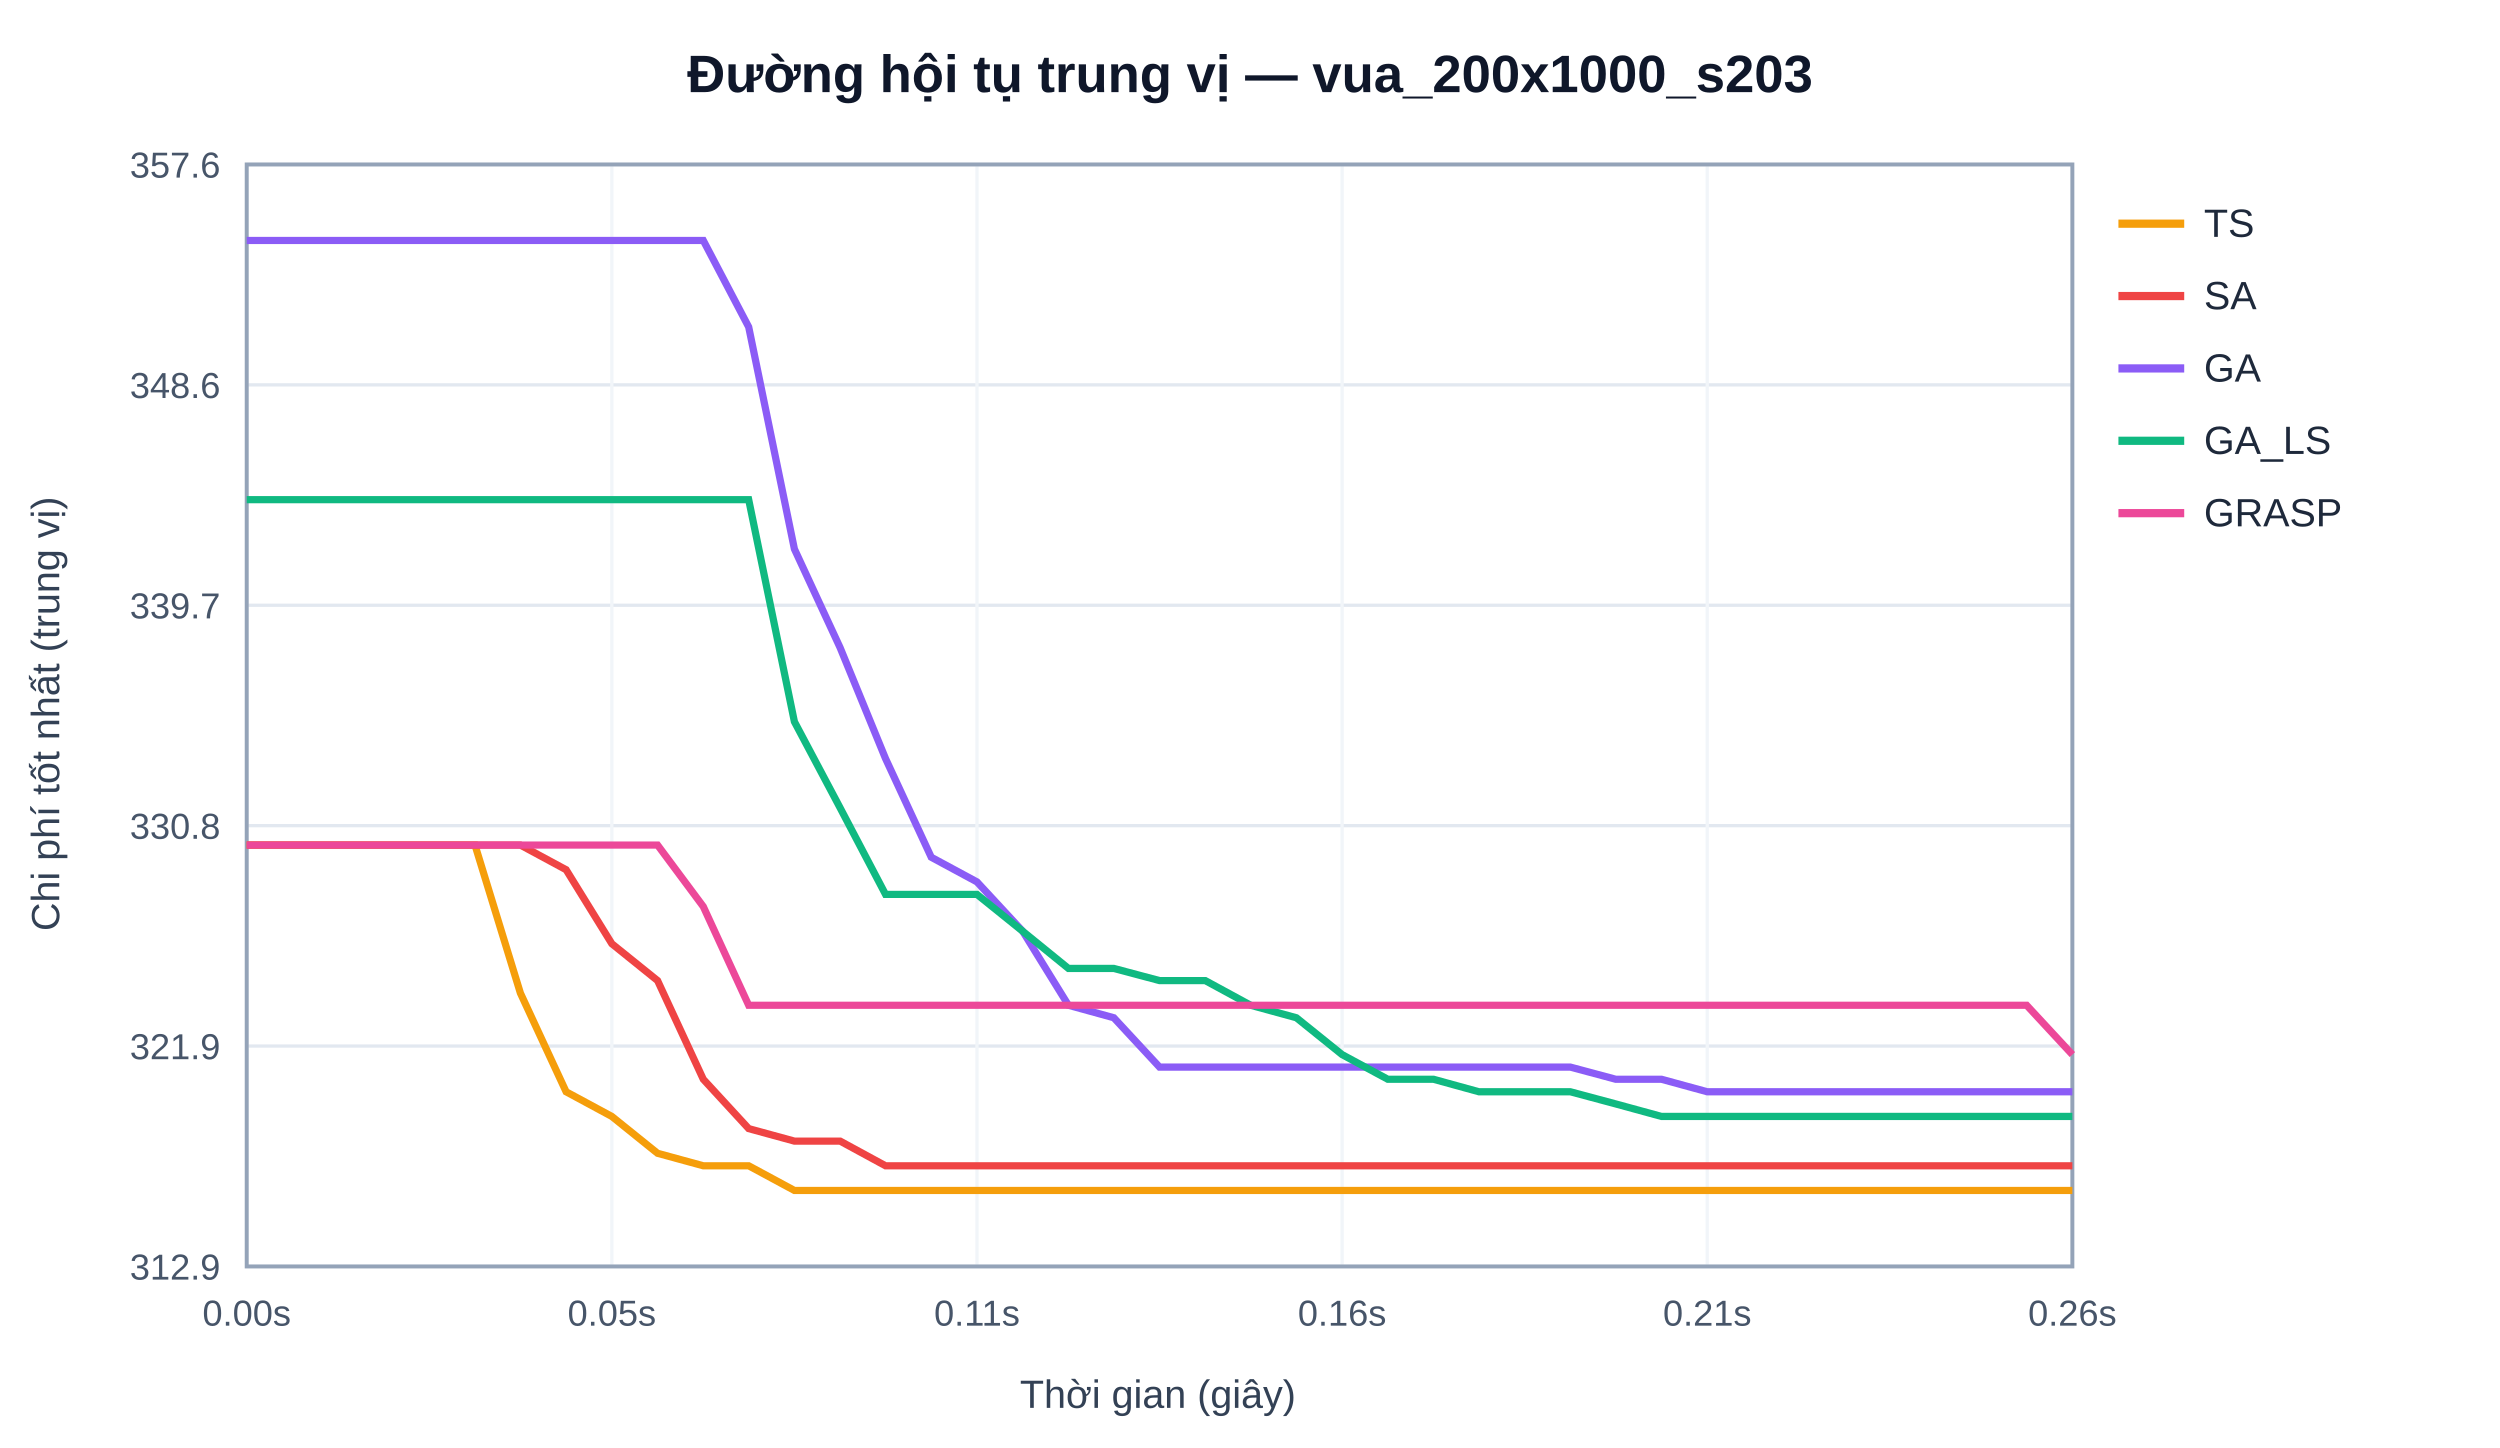
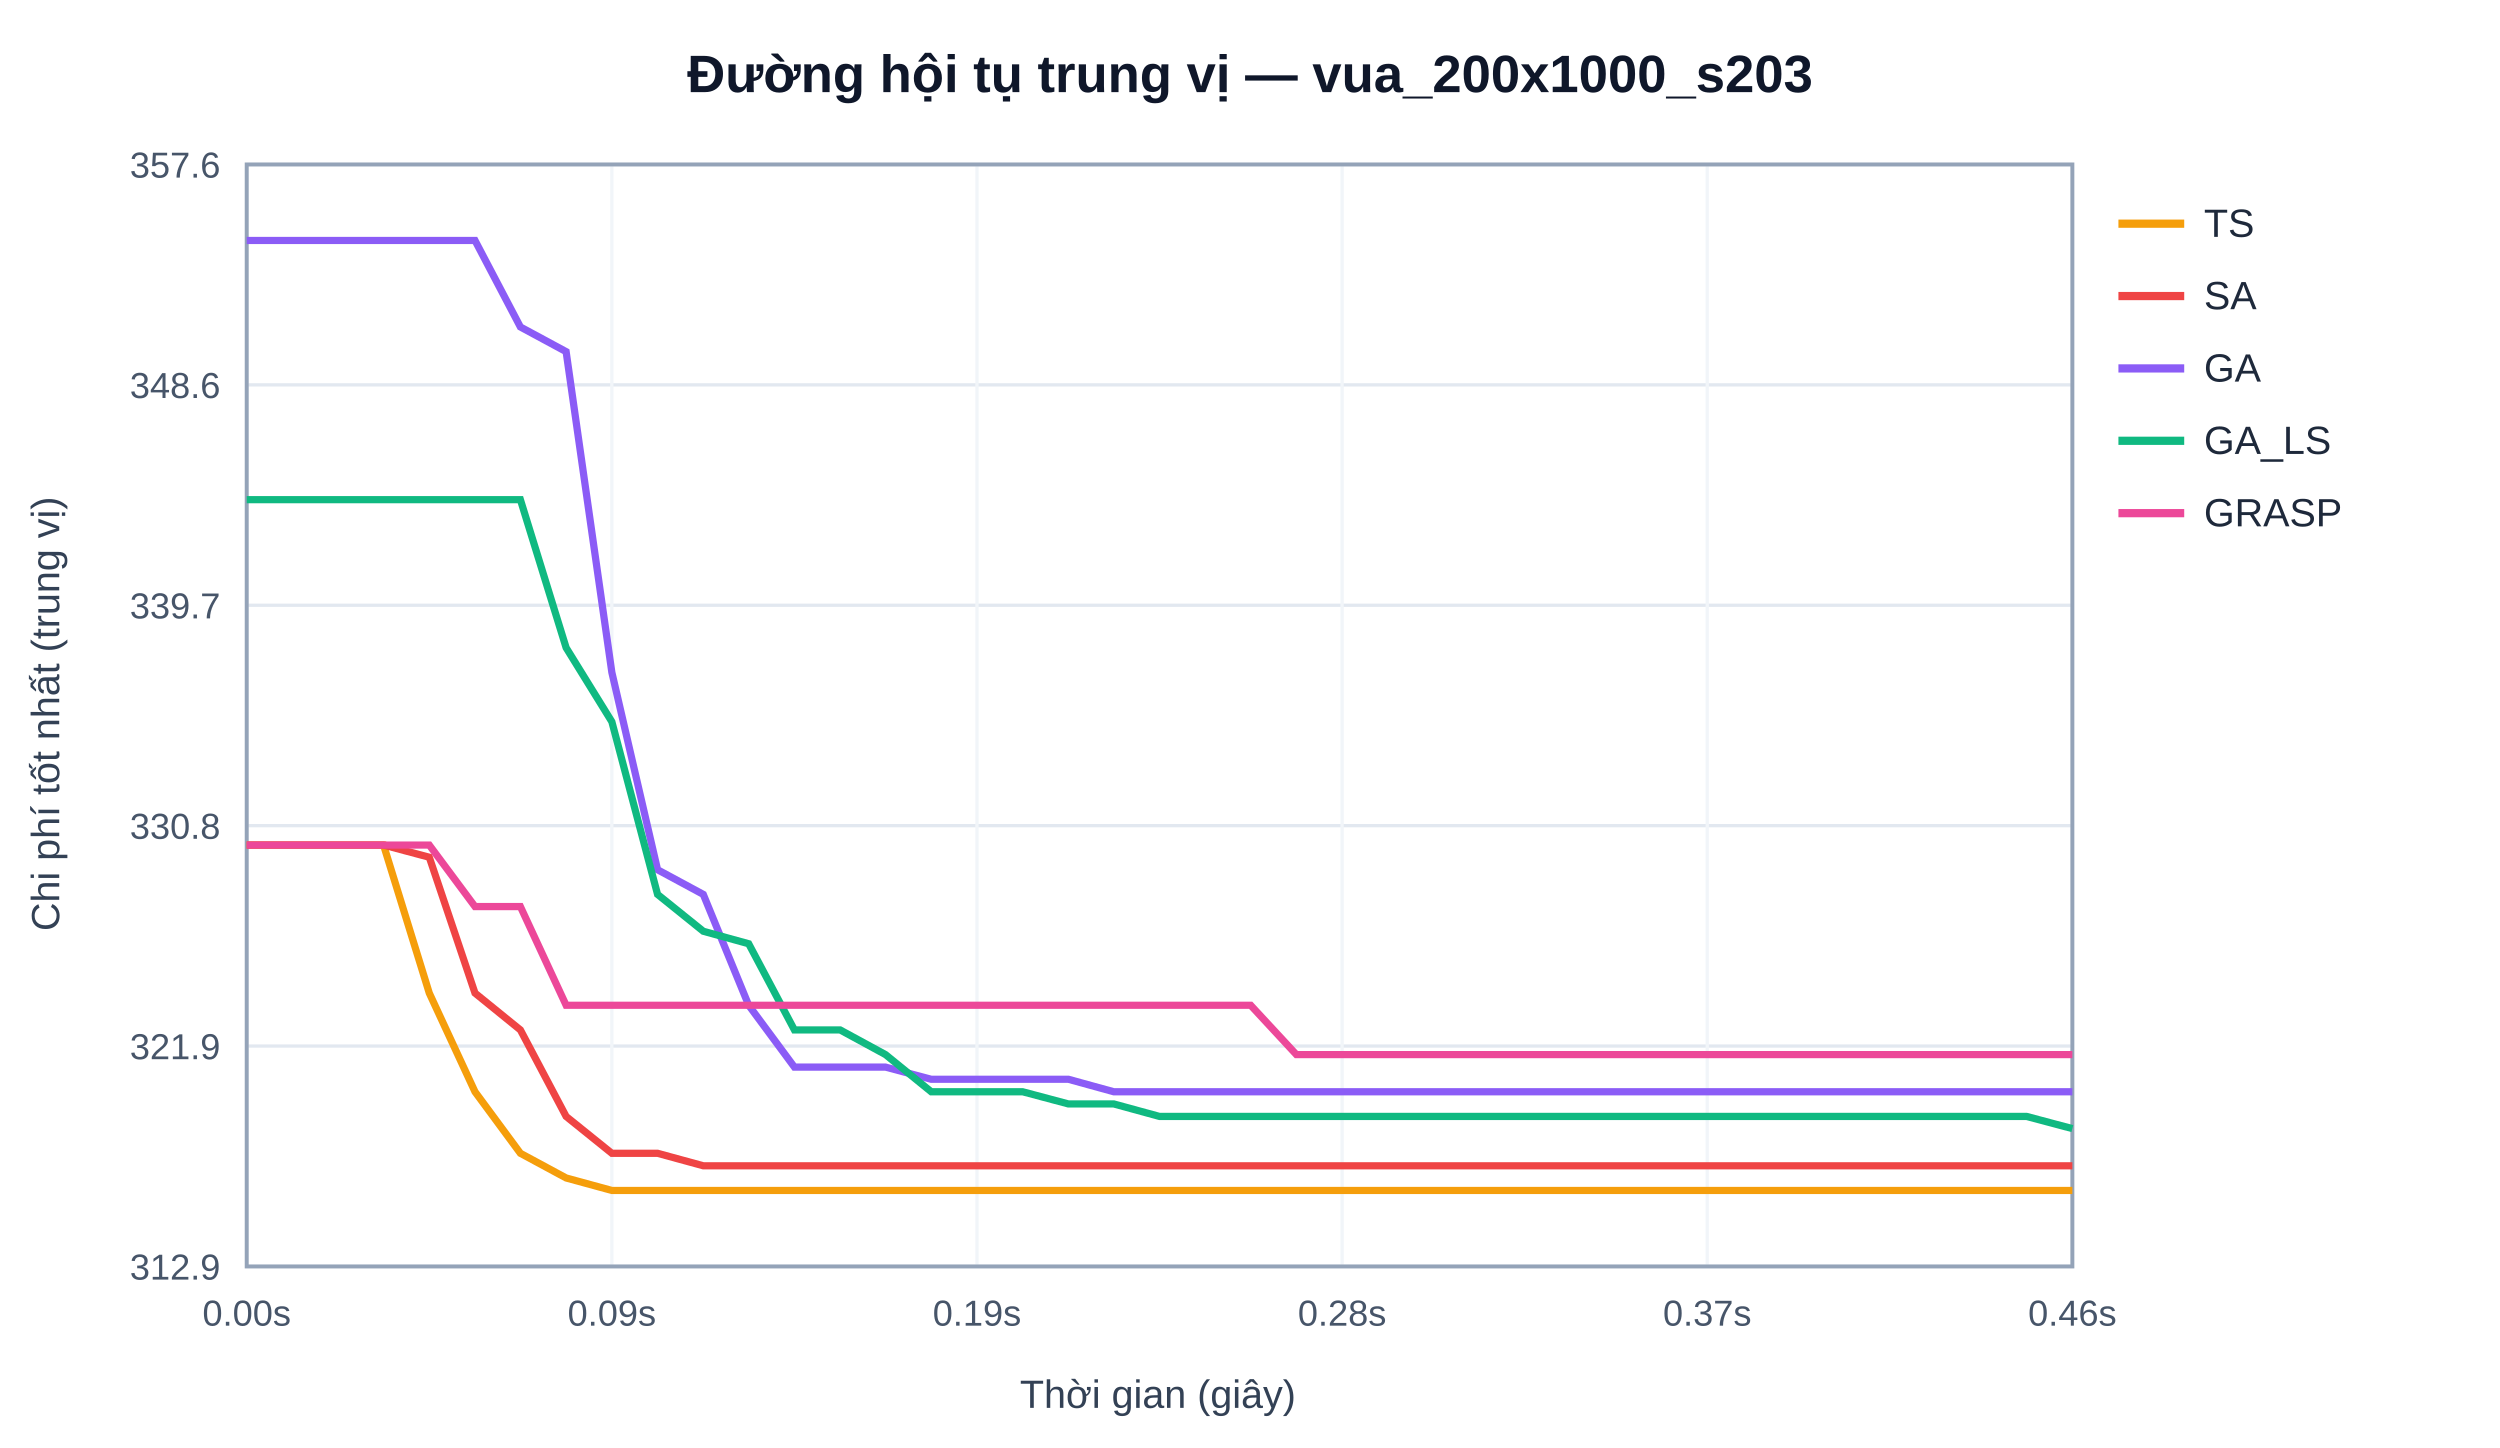
<svg xmlns="http://www.w3.org/2000/svg" width="760" height="440" viewBox="0 0 760 440" style="background:#ffffff;font-family:Segoe UI,Arial,sans-serif">
  <text x="380" y="28" text-anchor="middle" font-size="16" font-weight="bold" fill="#0f172a">Đường hội tụ trung vị — vua_200x1000_s203</text>
  <line x1="75" y1="385.0" x2="630" y2="385.0" stroke="#e2e8f0" stroke-width="1" />
  <text x="67" y="389.0" text-anchor="end" font-size="11" fill="#475569">312.9</text>
  <line x1="75" y1="318.0" x2="630" y2="318.0" stroke="#e2e8f0" stroke-width="1" />
  <text x="67" y="322.0" text-anchor="end" font-size="11" fill="#475569">321.9</text>
  <line x1="75" y1="251.0" x2="630" y2="251.0" stroke="#e2e8f0" stroke-width="1" />
  <text x="67" y="255.0" text-anchor="end" font-size="11" fill="#475569">330.8</text>
  <line x1="75" y1="184.0" x2="630" y2="184.0" stroke="#e2e8f0" stroke-width="1" />
  <text x="67" y="188.0" text-anchor="end" font-size="11" fill="#475569">339.7</text>
  <line x1="75" y1="117.0" x2="630" y2="117.0" stroke="#e2e8f0" stroke-width="1" />
  <text x="67" y="121.0" text-anchor="end" font-size="11" fill="#475569">348.6</text>
  <line x1="75" y1="50.0" x2="630" y2="50.0" stroke="#e2e8f0" stroke-width="1" />
  <text x="67" y="54.0" text-anchor="end" font-size="11" fill="#475569">357.6</text>
  <line x1="75.0" y1="50" x2="75.0" y2="385" stroke="#f1f5f9" stroke-width="1" />
  <text x="75.0" y="403" text-anchor="middle" font-size="11" fill="#475569">0.00s</text>
  <line x1="186.0" y1="50" x2="186.0" y2="385" stroke="#f1f5f9" stroke-width="1" />
-   <text x="186.0" y="403" text-anchor="middle" font-size="11" fill="#475569">0.05s</text>
+   <text x="186.0" y="403" text-anchor="middle" font-size="11" fill="#475569">0.09s</text>
  <line x1="297.0" y1="50" x2="297.0" y2="385" stroke="#f1f5f9" stroke-width="1" />
-   <text x="297.0" y="403" text-anchor="middle" font-size="11" fill="#475569">0.11s</text>
+   <text x="297.0" y="403" text-anchor="middle" font-size="11" fill="#475569">0.19s</text>
  <line x1="408.0" y1="50" x2="408.0" y2="385" stroke="#f1f5f9" stroke-width="1" />
-   <text x="408.0" y="403" text-anchor="middle" font-size="11" fill="#475569">0.16s</text>
+   <text x="408.0" y="403" text-anchor="middle" font-size="11" fill="#475569">0.28s</text>
  <line x1="519.0" y1="50" x2="519.0" y2="385" stroke="#f1f5f9" stroke-width="1" />
-   <text x="519.0" y="403" text-anchor="middle" font-size="11" fill="#475569">0.21s</text>
+   <text x="519.0" y="403" text-anchor="middle" font-size="11" fill="#475569">0.37s</text>
  <line x1="630.0" y1="50" x2="630.0" y2="385" stroke="#f1f5f9" stroke-width="1" />
-   <text x="630.0" y="403" text-anchor="middle" font-size="11" fill="#475569">0.26s</text>
+   <text x="630.0" y="403" text-anchor="middle" font-size="11" fill="#475569">0.46s</text>
  <rect x="75" y="50" width="555" height="335" fill="none" stroke="#94a3b8" stroke-width="1.2" />
  <text x="352" y="428" text-anchor="middle" font-size="12" fill="#334155">Thời gian (giây)</text>
  <text x="18" y="217" text-anchor="middle" font-size="12" fill="#334155" transform="rotate(-90 18 217)">Chi phí tốt nhất (trung vị)</text>
-   <polyline fill="none" stroke="#f59e0b" stroke-width="2.2" points="75.0,256.9 88.9,256.9 102.8,256.9 116.6,256.9 130.5,256.9 144.4,256.9 158.2,301.9 172.1,331.9 186.0,339.4 199.9,350.6 213.8,354.4 227.6,354.4 241.5,361.9 255.4,361.9 269.2,361.9 283.1,361.9 297.0,361.9 310.9,361.9 324.8,361.9 338.6,361.9 352.5,361.9 366.4,361.9 380.2,361.9 394.1,361.9 408.0,361.9 421.9,361.9 435.8,361.9 449.6,361.9 463.5,361.9 477.4,361.9 491.2,361.9 505.1,361.9 519.0,361.9 532.9,361.9 546.8,361.9 560.6,361.9 574.5,361.9 588.4,361.9 602.2,361.9 616.1,361.9 630.0,361.9" />
+   <polyline fill="none" stroke="#f59e0b" stroke-width="2.2" points="75.0,256.9 88.9,256.9 102.8,256.9 116.6,256.9 130.5,301.9 144.4,331.9 158.2,350.6 172.1,358.1 186.0,361.9 199.9,361.9 213.8,361.9 227.6,361.9 241.5,361.9 255.4,361.9 269.2,361.9 283.1,361.9 297.0,361.9 310.9,361.9 324.8,361.9 338.6,361.9 352.5,361.9 366.4,361.9 380.2,361.9 394.1,361.9 408.0,361.9 421.9,361.9 435.8,361.9 449.6,361.9 463.5,361.9 477.4,361.9 491.2,361.9 505.1,361.9 519.0,361.9 532.9,361.9 546.8,361.9 560.6,361.9 574.5,361.9 588.4,361.9 602.2,361.9 616.1,361.9 630.0,361.9" />
  <line x1="644" y1="68" x2="664" y2="68" stroke="#f59e0b" stroke-width="2.5" />
  <text x="670" y="72" font-size="12" fill="#1e293b">TS</text>
-   <polyline fill="none" stroke="#ef4444" stroke-width="2.2" points="75.0,256.9 88.9,256.9 102.8,256.9 116.6,256.9 130.5,256.9 144.4,256.9 158.2,256.9 172.1,264.4 186.0,286.9 199.9,298.1 213.8,328.1 227.6,343.1 241.5,346.9 255.4,346.9 269.2,354.4 283.1,354.4 297.0,354.4 310.9,354.4 324.8,354.4 338.6,354.4 352.5,354.4 366.4,354.4 380.2,354.4 394.1,354.4 408.0,354.4 421.9,354.4 435.8,354.4 449.6,354.4 463.5,354.4 477.4,354.4 491.2,354.4 505.1,354.4 519.0,354.4 532.9,354.4 546.8,354.4 560.6,354.4 574.5,354.4 588.4,354.4 602.2,354.4 616.1,354.4 630.0,354.4" />
+   <polyline fill="none" stroke="#ef4444" stroke-width="2.2" points="75.0,256.9 88.9,256.9 102.8,256.9 116.6,256.9 130.5,260.6 144.4,301.9 158.2,313.1 172.1,339.4 186.0,350.6 199.9,350.6 213.8,354.4 227.6,354.4 241.5,354.4 255.4,354.4 269.2,354.4 283.1,354.4 297.0,354.4 310.9,354.4 324.8,354.4 338.6,354.4 352.5,354.4 366.4,354.4 380.2,354.4 394.1,354.4 408.0,354.4 421.9,354.4 435.8,354.4 449.6,354.4 463.5,354.4 477.4,354.4 491.2,354.4 505.1,354.4 519.0,354.4 532.9,354.4 546.8,354.4 560.6,354.4 574.5,354.4 588.4,354.4 602.2,354.4 616.1,354.4 630.0,354.4" />
  <line x1="644" y1="90" x2="664" y2="90" stroke="#ef4444" stroke-width="2.5" />
  <text x="670" y="94" font-size="12" fill="#1e293b">SA</text>
-   <polyline fill="none" stroke="#8b5cf6" stroke-width="2.2" points="75.0,73.1 88.9,73.1 102.8,73.1 116.6,73.1 130.5,73.1 144.4,73.1 158.2,73.1 172.1,73.1 186.0,73.1 199.9,73.1 213.8,73.1 227.6,99.4 241.5,166.9 255.4,196.9 269.2,230.6 283.1,260.6 297.0,268.1 310.9,283.1 324.8,305.6 338.6,309.4 352.5,324.4 366.4,324.4 380.2,324.4 394.1,324.4 408.0,324.4 421.9,324.4 435.8,324.4 449.6,324.4 463.5,324.4 477.4,324.4 491.2,328.1 505.1,328.1 519.0,331.9 532.9,331.9 546.8,331.9 560.6,331.9 574.5,331.9 588.4,331.9 602.2,331.9 616.1,331.9 630.0,331.9" />
+   <polyline fill="none" stroke="#8b5cf6" stroke-width="2.2" points="75.0,73.1 88.9,73.1 102.8,73.1 116.6,73.1 130.5,73.1 144.4,73.1 158.2,99.4 172.1,106.9 186.0,204.4 199.9,264.4 213.8,271.9 227.6,305.6 241.5,324.4 255.4,324.4 269.2,324.4 283.1,328.1 297.0,328.1 310.9,328.1 324.8,328.1 338.6,331.9 352.5,331.9 366.4,331.9 380.2,331.9 394.1,331.9 408.0,331.9 421.9,331.9 435.8,331.9 449.6,331.9 463.5,331.9 477.4,331.9 491.2,331.9 505.1,331.9 519.0,331.9 532.9,331.9 546.8,331.9 560.6,331.9 574.5,331.9 588.4,331.9 602.2,331.9 616.1,331.9 630.0,331.9" />
  <line x1="644" y1="112" x2="664" y2="112" stroke="#8b5cf6" stroke-width="2.5" />
  <text x="670" y="116" font-size="12" fill="#1e293b">GA</text>
-   <polyline fill="none" stroke="#10b981" stroke-width="2.2" points="75.0,151.9 88.9,151.9 102.8,151.9 116.6,151.9 130.5,151.9 144.4,151.9 158.2,151.9 172.1,151.9 186.0,151.9 199.9,151.9 213.8,151.9 227.6,151.9 241.5,219.4 255.4,245.6 269.2,271.9 283.1,271.9 297.0,271.9 310.9,283.1 324.8,294.4 338.6,294.4 352.5,298.1 366.4,298.1 380.2,305.6 394.1,309.4 408.0,320.6 421.9,328.1 435.8,328.1 449.6,331.9 463.5,331.9 477.4,331.9 491.2,335.6 505.1,339.4 519.0,339.4 532.9,339.4 546.8,339.4 560.6,339.4 574.5,339.4 588.4,339.4 602.2,339.4 616.1,339.4 630.0,339.4" />
+   <polyline fill="none" stroke="#10b981" stroke-width="2.2" points="75.0,151.9 88.9,151.9 102.8,151.9 116.6,151.9 130.5,151.9 144.4,151.9 158.2,151.9 172.1,196.9 186.0,219.4 199.9,271.9 213.8,283.1 227.6,286.9 241.5,313.1 255.4,313.1 269.2,320.6 283.1,331.9 297.0,331.9 310.9,331.9 324.8,335.6 338.6,335.6 352.5,339.4 366.4,339.4 380.2,339.4 394.1,339.4 408.0,339.4 421.9,339.4 435.8,339.4 449.6,339.4 463.5,339.4 477.4,339.4 491.2,339.4 505.1,339.4 519.0,339.4 532.9,339.4 546.8,339.4 560.6,339.4 574.5,339.4 588.4,339.4 602.2,339.4 616.1,339.4 630.0,343.1" />
  <line x1="644" y1="134" x2="664" y2="134" stroke="#10b981" stroke-width="2.5" />
  <text x="670" y="138" font-size="12" fill="#1e293b">GA_LS</text>
-   <polyline fill="none" stroke="#ec4899" stroke-width="2.2" points="75.0,256.9 88.9,256.9 102.8,256.9 116.6,256.9 130.5,256.9 144.4,256.9 158.2,256.9 172.1,256.9 186.0,256.9 199.9,256.9 213.8,275.6 227.6,305.6 241.5,305.6 255.4,305.6 269.2,305.6 283.1,305.6 297.0,305.6 310.9,305.6 324.8,305.6 338.6,305.6 352.5,305.6 366.4,305.6 380.2,305.6 394.1,305.6 408.0,305.6 421.9,305.6 435.8,305.6 449.6,305.6 463.5,305.6 477.4,305.6 491.2,305.6 505.1,305.6 519.0,305.6 532.9,305.6 546.8,305.6 560.6,305.6 574.5,305.6 588.4,305.6 602.2,305.6 616.1,305.6 630.0,320.6" />
+   <polyline fill="none" stroke="#ec4899" stroke-width="2.2" points="75.0,256.9 88.9,256.9 102.8,256.9 116.6,256.9 130.5,256.9 144.4,275.6 158.2,275.6 172.1,305.6 186.0,305.6 199.9,305.6 213.8,305.6 227.6,305.6 241.5,305.6 255.4,305.6 269.2,305.6 283.1,305.6 297.0,305.6 310.9,305.6 324.8,305.6 338.6,305.6 352.5,305.6 366.4,305.6 380.2,305.6 394.1,320.6 408.0,320.6 421.9,320.6 435.8,320.6 449.6,320.6 463.5,320.6 477.4,320.6 491.2,320.6 505.1,320.6 519.0,320.6 532.9,320.6 546.8,320.6 560.6,320.6 574.5,320.6 588.4,320.6 602.2,320.6 616.1,320.6 630.0,320.6" />
  <line x1="644" y1="156" x2="664" y2="156" stroke="#ec4899" stroke-width="2.5" />
  <text x="670" y="160" font-size="12" fill="#1e293b">GRASP</text>
</svg>
